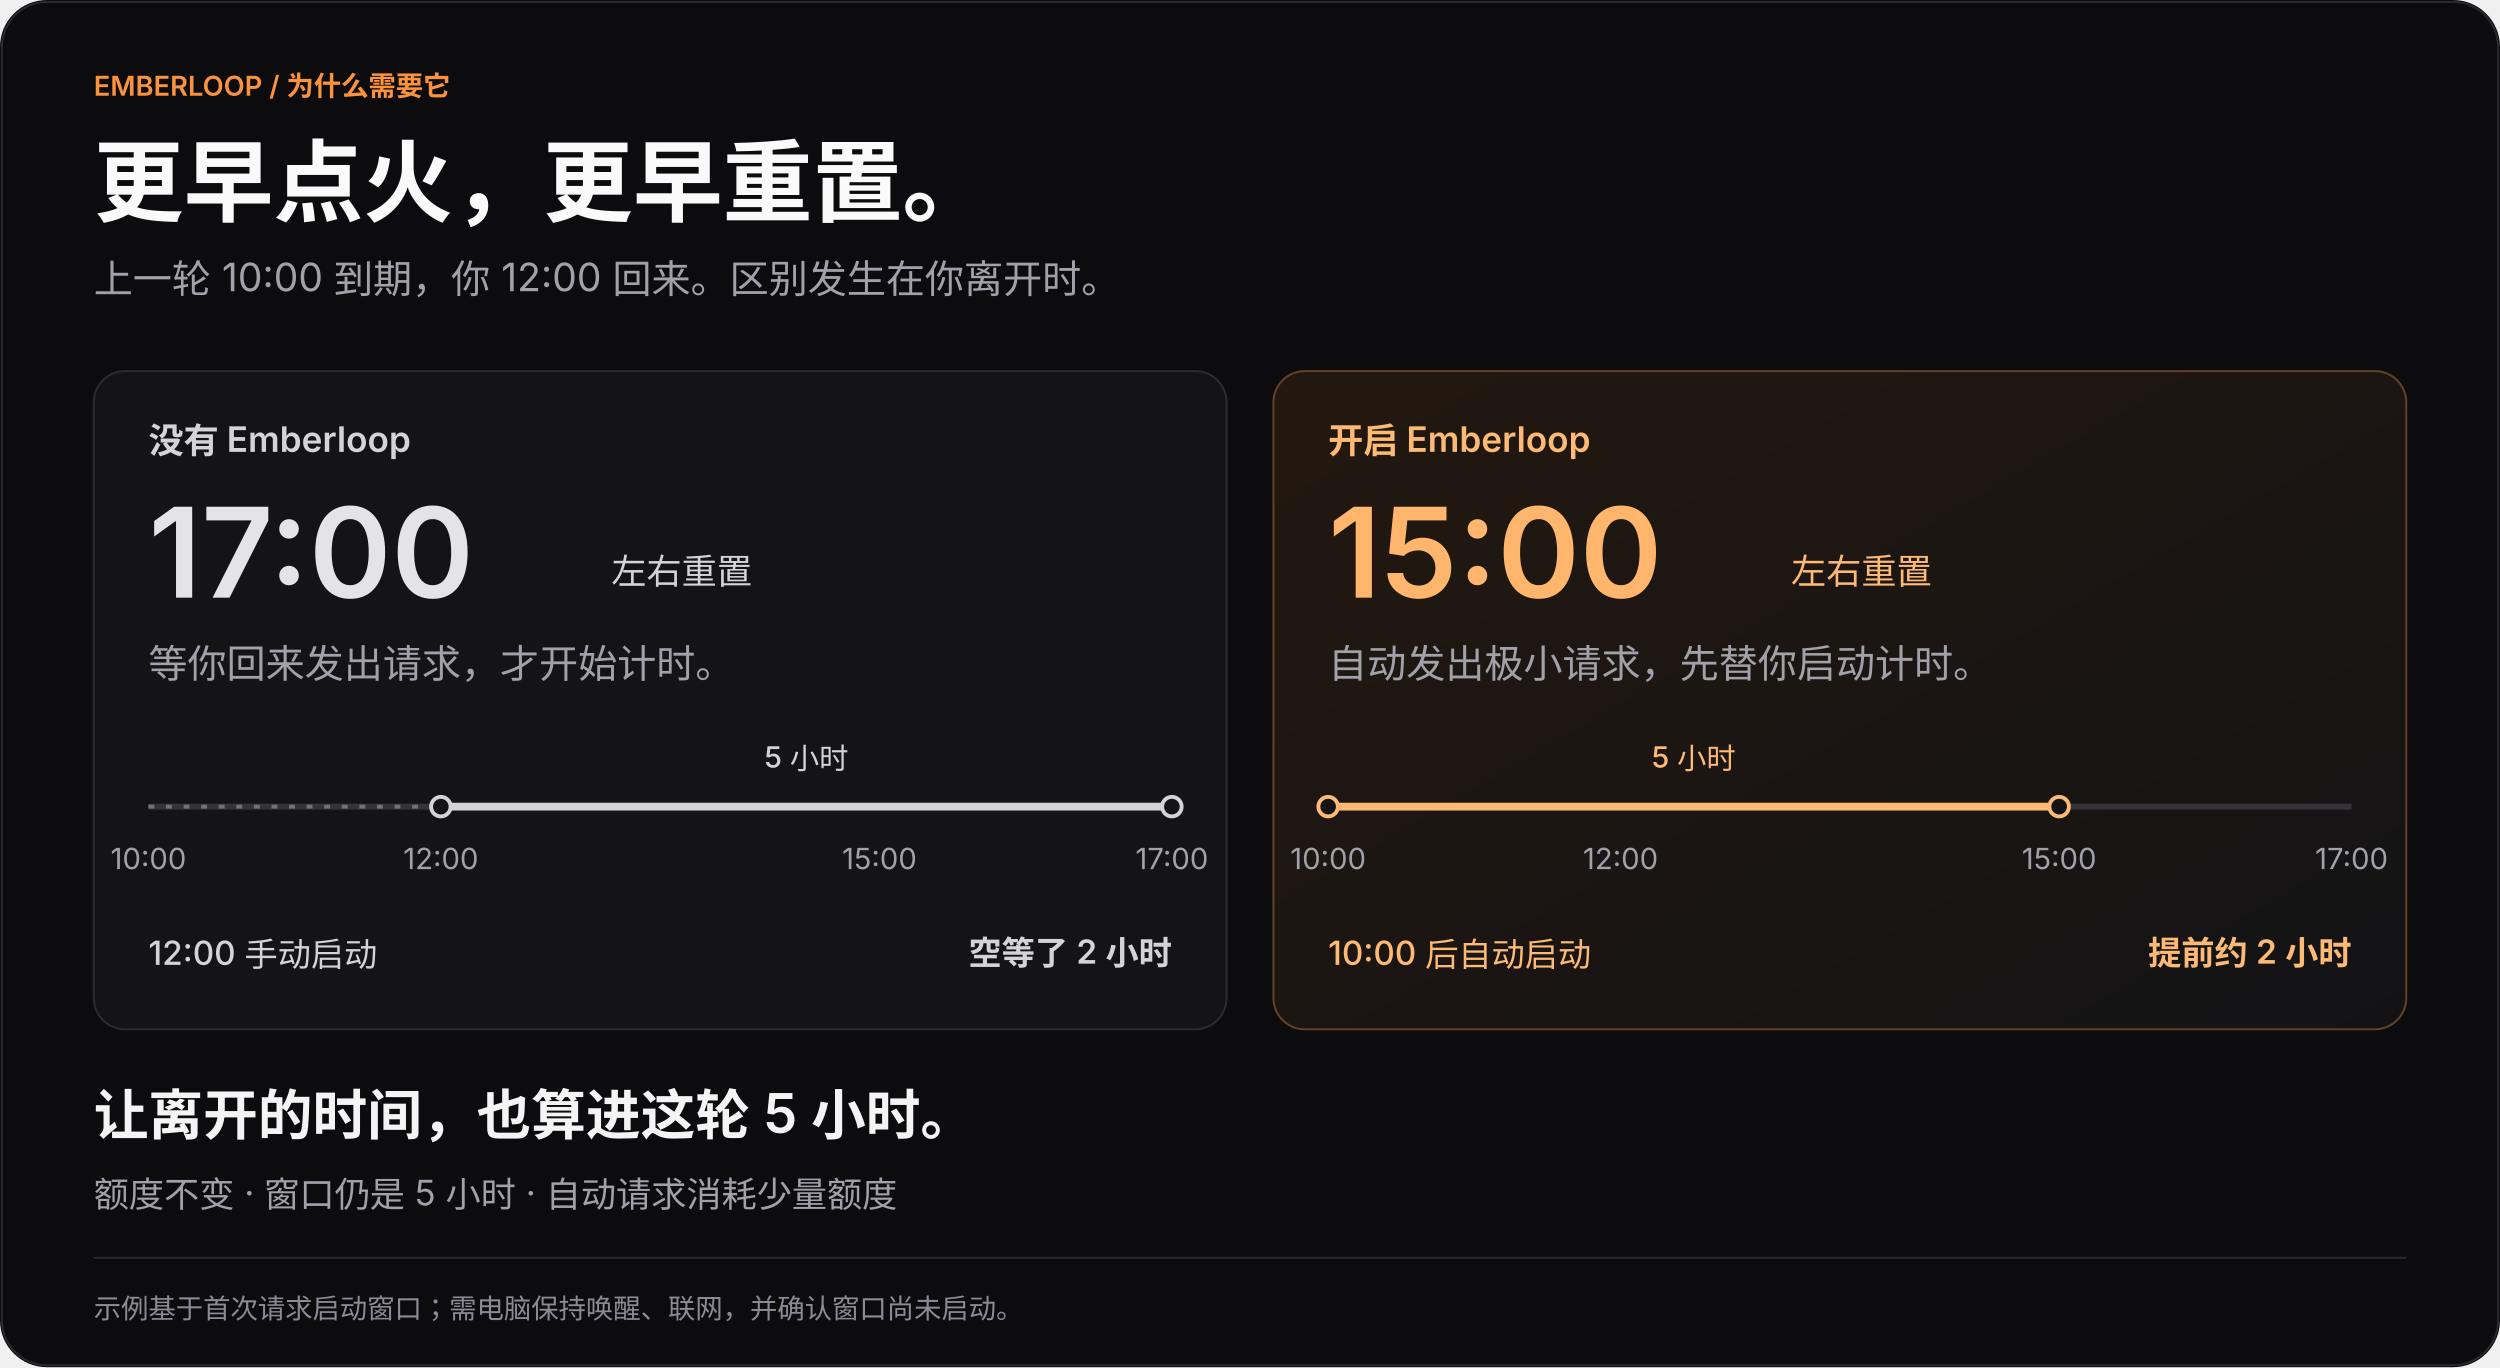
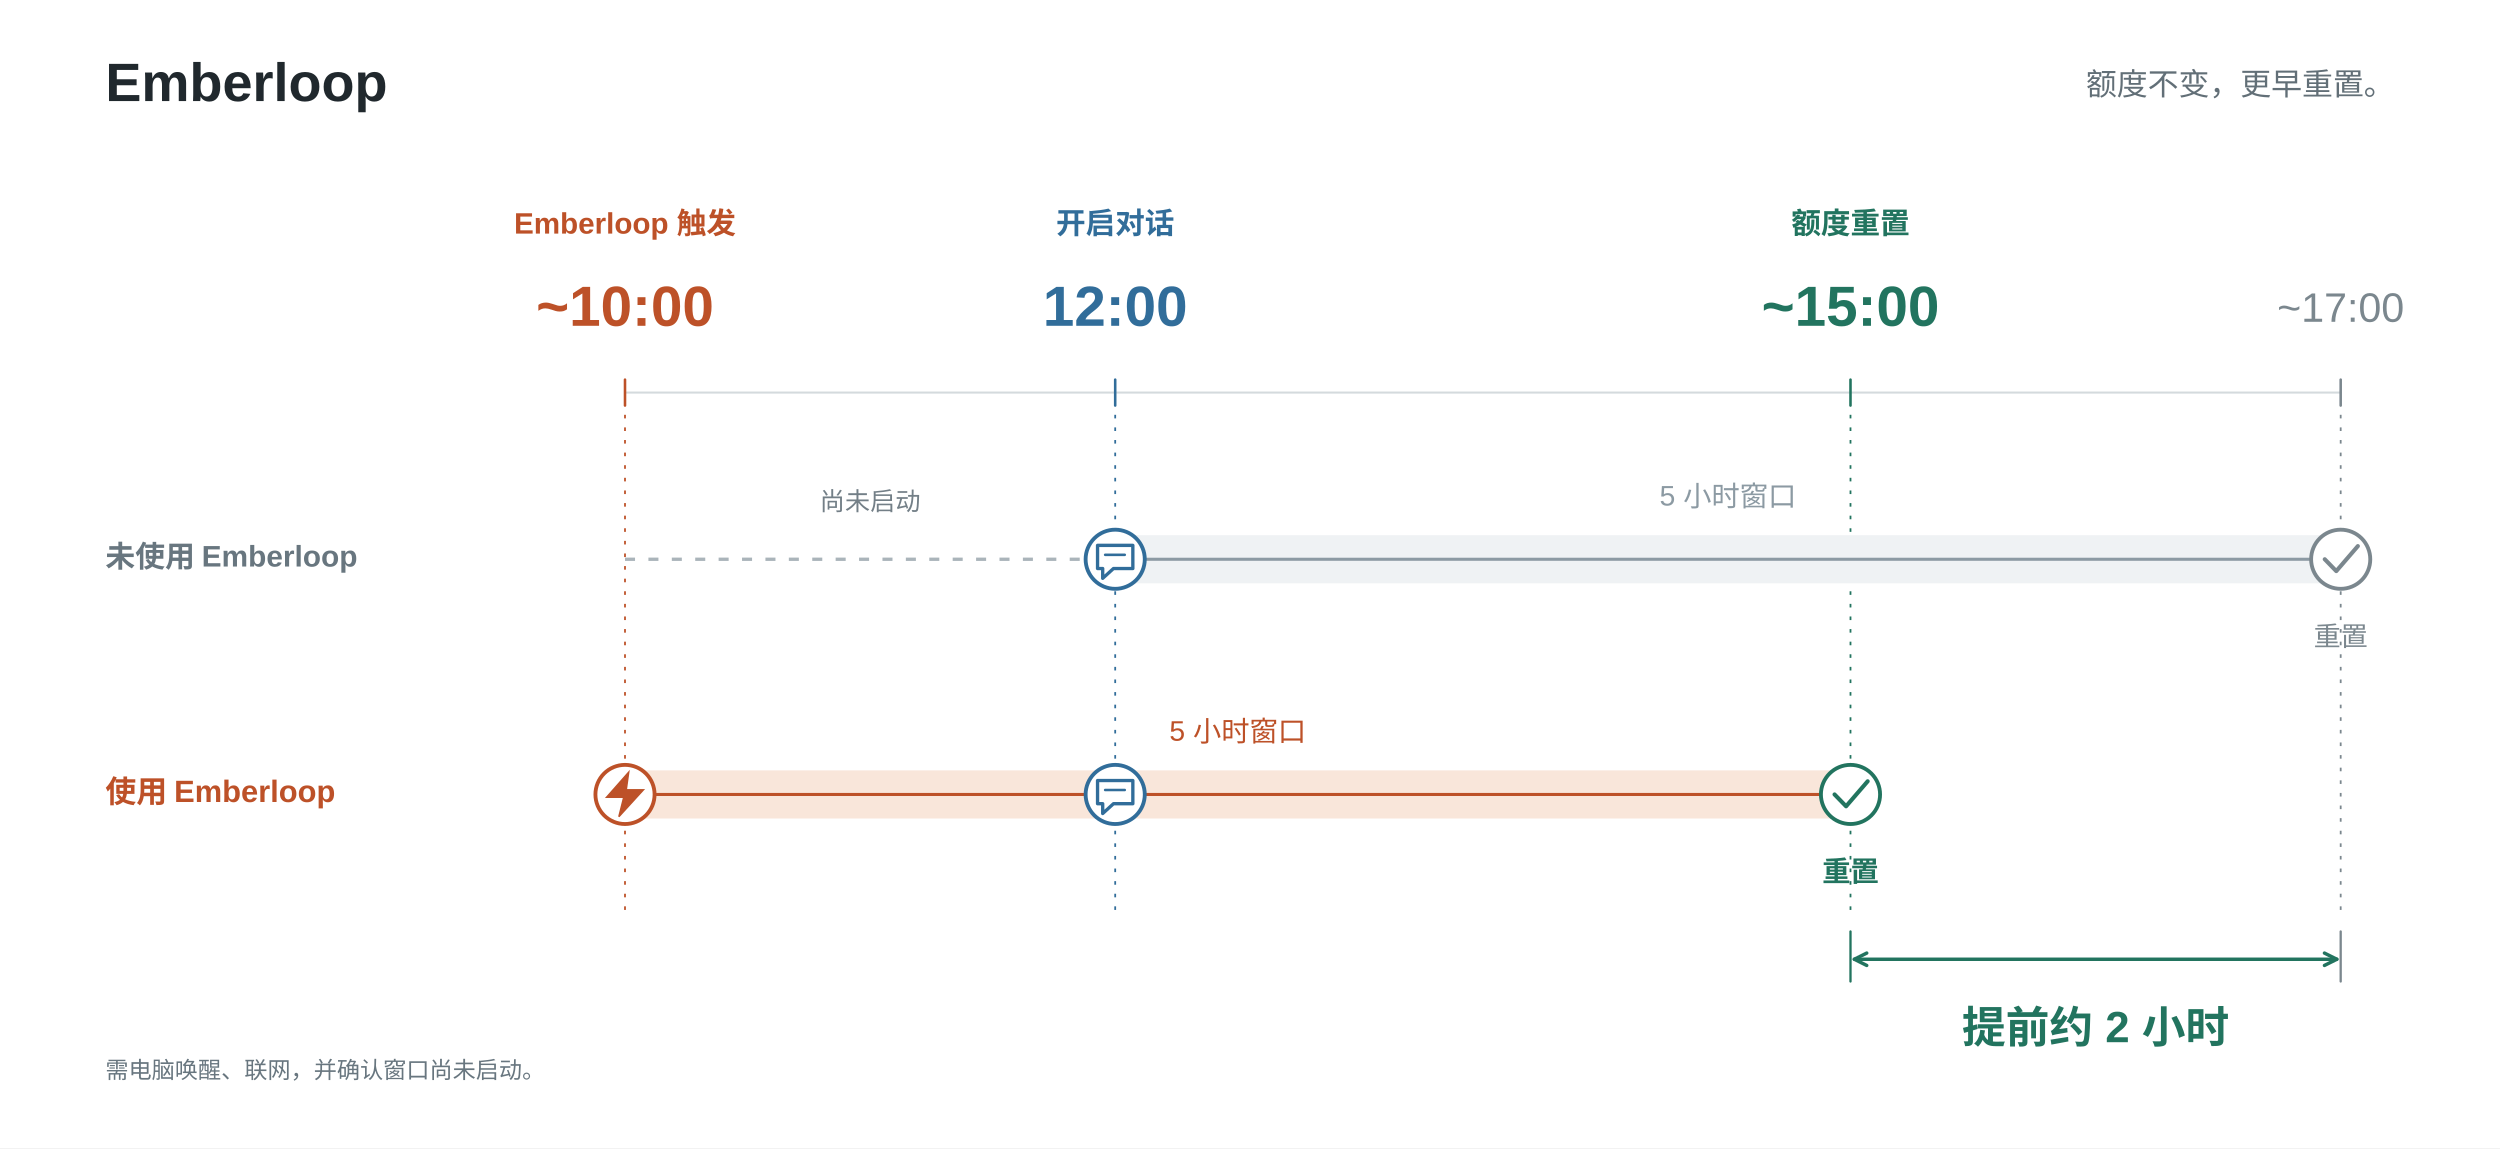
- <svg xmlns="http://www.w3.org/2000/svg" width="1280" height="700" viewBox="0 0 1280 700" role="img" aria-labelledby="title desc">
+ <svg xmlns="http://www.w3.org/2000/svg" xmlns:xlink="http://www.w3.org/1999/xlink" width="972pt" height="446.4pt" viewBox="0 0 972 446.4" version="1.1" role="img" aria-labelledby="title desc">
  <defs>
-     <linearGradient id="warm" x1="0" y1="0" x2="1" y2="1">
-       <stop stop-color="#231810" />
-       <stop offset="1" stop-color="#131315" />
-     </linearGradient>
-     <linearGradient id="ember">
-       <stop stop-color="#fb923c" />
-       <stop offset="1" stop-color="#fdba74" />
-     </linearGradient>
+     <style type="text/css">*{stroke-linejoin: round; stroke-linecap: butt}</style>
  </defs>
-   <rect x="0" y="0" width="1280" height="700" rx="24" fill="#0c0c0f" stroke="none" />
-   <rect x="1" y="1" width="1278" height="698" rx="23" fill="none" stroke="#29292e" />
-   <g font-family="-apple-system,BlinkMacSystemFont,Segoe UI,PingFang SC,Microsoft YaHei,sans-serif">
-     <text x="48" y="49" font-size="14" fill="#fb923c" font-weight="600" text-anchor="start">EMBERLOOP  /  为什么需要它</text>
-     <text x="48" y="110" font-size="46" fill="#fafafa" font-weight="650" text-anchor="start">更早点火，更早重置。</text>
-     <text x="48" y="150" font-size="20" fill="#a1a1aa" font-weight="400" text-anchor="start">上一轮 10:00 到期，你 12:00 回来。区别发生在你离开时。</text>
-     <rect x="48" y="190" width="580" height="337" rx="16" fill="#141417" stroke="#2b2b31" />
-     <text x="76" y="232" font-size="18" fill="#d4d4d8" font-weight="600" text-anchor="start">没有 Emberloop</text>
-     <text x="76" y="306" font-size="64" fill="#e4e4e7" font-weight="600" text-anchor="start">17:00</text>
-     <text x="313" y="299" font-size="18" fill="#d4d4d8" font-weight="400" text-anchor="start">左右重置</text>
-     <text x="76" y="347" font-size="20" fill="#a1a1aa" font-weight="400" text-anchor="start">等你回来发出请求，才开始计时。</text>
-     <path d="M76 413H600" stroke="#333338" stroke-width="3" />
-     <path d="M225.714 413H600" stroke="#d4d4d8" stroke-width="4" stroke-linecap="round" />
-     <path d="M76 413H225.714" stroke="#71717a" stroke-width="2" stroke-dasharray="3 6" />
-     <circle cx="225.714" cy="413" r="5" fill="#141417" stroke="#d4d4d8" stroke-width="2" />
-     <circle cx="600" cy="413" r="5" fill="#141417" stroke="#d4d4d8" stroke-width="2" />
-     <text x="412.857" y="393" font-size="15" fill="#d4d4d8" font-weight="500" text-anchor="middle">5 小时</text>
-     <text x="76.0" y="445" font-size="15" fill="#a1a1aa" font-weight="400" text-anchor="middle">10:00</text>
-     <text x="225.714" y="445" font-size="15" fill="#a1a1aa" font-weight="400" text-anchor="middle">12:00</text>
-     <text x="450.286" y="445" font-size="15" fill="#a1a1aa" font-weight="400" text-anchor="middle">15:00</text>
-     <text x="600.0" y="445" font-size="15" fill="#a1a1aa" font-weight="400" text-anchor="middle">17:00</text>
-     <text x="76" y="494" font-size="17" fill="#d4d4d8" font-weight="500" text-anchor="start">12:00 手动启动</text>
-     <text x="600" y="494" font-size="17" fill="#d4d4d8" font-weight="600" text-anchor="end">空等了 2 小时</text>
-     <rect x="652" y="190" width="580" height="337" rx="16" fill="url(#warm)" stroke="#664125" />
-     <text x="680" y="232" font-size="18" fill="#fdba74" font-weight="600" text-anchor="start">开启 Emberloop</text>
-     <text x="680" y="306" font-size="64" fill="#ffb56b" font-weight="600" text-anchor="start">15:00</text>
-     <text x="917" y="299" font-size="18" fill="#fdba74" font-weight="400" text-anchor="start">左右重置</text>
-     <text x="680" y="347" font-size="20" fill="#a1a1aa" font-weight="400" text-anchor="start">自动发出极小请求，先替你启动计时。</text>
-     <path d="M680 413H1204" stroke="#333338" stroke-width="3" />
-     <path d="M680 413H1054.286" stroke="#fdba74" stroke-width="4" stroke-linecap="round" />
-     <circle cx="680" cy="413" r="5" fill="#141417" stroke="#fdba74" stroke-width="2" />
-     <circle cx="1054.286" cy="413" r="5" fill="#141417" stroke="#fdba74" stroke-width="2" />
-     <text x="867.143" y="393" font-size="15" fill="#fdba74" font-weight="500" text-anchor="middle">5 小时</text>
-     <text x="680.0" y="445" font-size="15" fill="#a1a1aa" font-weight="400" text-anchor="middle">10:00</text>
-     <text x="829.714" y="445" font-size="15" fill="#a1a1aa" font-weight="400" text-anchor="middle">12:00</text>
-     <text x="1054.286" y="445" font-size="15" fill="#a1a1aa" font-weight="400" text-anchor="middle">15:00</text>
-     <text x="1204.0" y="445" font-size="15" fill="#a1a1aa" font-weight="400" text-anchor="middle">17:00</text>
-     <text x="680" y="494" font-size="17" fill="#fdba74" font-weight="500" text-anchor="start">10:00 后自动启动</text>
-     <text x="1204" y="494" font-size="17" fill="#fdba74" font-weight="600" text-anchor="end">提前约 2 小时</text>
-     <text x="48" y="581" font-size="28" fill="#f4f4f5" font-weight="600" text-anchor="start">让离开的时间，也算进这轮 5 小时。</text>
-     <text x="48" y="618" font-size="18" fill="#a1a1aa" font-weight="400" text-anchor="start">额度不变 · 窗口仍是 5 小时 · 自动请求消耗少量额度</text>
-     <path d="M48 644H1232" stroke="#29292e" />
-     <text x="48" y="675" font-size="14" fill="#8b8b96" font-weight="400" text-anchor="start">示例基于首次请求启动窗口；需电脑保持唤醒、联网，并确认窗口尚未启动。</text>
+   <g id="figure_1">
+     <g id="patch_1">
+       <path d="M 0 446.4  L 972 446.4  L 972 0  L 0 0  z " style="fill: #ffffff" />
+     </g>
+     <g id="axes_1">
+       <g id="line2d_1">
+         <path d="M 243 152.64  L 910.059 152.64  " clip-path="url(#pd962f2491d)" style="fill: none; stroke: #d4dadd; stroke-width: 0.8; stroke-linecap: round" />
+       </g>
+       <g id="line2d_2">
+         <path d="M 243 147.6  L 243 157.68  " clip-path="url(#pd962f2491d)" style="fill: none; stroke: #bd5128; stroke-linecap: round" />
+       </g>
+       <g id="line2d_3">
+         <path d="M 243 161.28  L 243 354.96  " clip-path="url(#pd962f2491d)" style="fill: none; stroke-dasharray: 1.4,3.5; stroke-dashoffset: 0; stroke: #bd5128; stroke-width: 0.7" />
+       </g>
+       <g id="line2d_4">
+         <path d="M 433.588 147.6  L 433.588 157.68  " clip-path="url(#pd962f2491d)" style="fill: none; stroke: #316d9a; stroke-linecap: round" />
+       </g>
+       <g id="line2d_5">
+         <path d="M 433.588 161.28  L 433.588 354.96  " clip-path="url(#pd962f2491d)" style="fill: none; stroke-dasharray: 1.4,3.5; stroke-dashoffset: 0; stroke: #316d9a; stroke-width: 0.7" />
+       </g>
+       <g id="line2d_6">
+         <path d="M 719.471 147.6  L 719.471 157.68  " clip-path="url(#pd962f2491d)" style="fill: none; stroke: #22745f; stroke-linecap: round" />
+       </g>
+       <g id="line2d_7">
+         <path d="M 719.471 161.28  L 719.471 354.96  " clip-path="url(#pd962f2491d)" style="fill: none; stroke-dasharray: 1.4,3.5; stroke-dashoffset: 0; stroke: #22745f; stroke-width: 0.7" />
+       </g>
+       <g id="line2d_8">
+         <path d="M 910.059 147.6  L 910.059 157.68  " clip-path="url(#pd962f2491d)" style="fill: none; stroke: #7b878e; stroke-linecap: round" />
+       </g>
+       <g id="line2d_9">
+         <path d="M 910.059 161.28  L 910.059 354.96  " clip-path="url(#pd962f2491d)" style="fill: none; stroke-dasharray: 1.4,3.5; stroke-dashoffset: 0; stroke: #7b878e; stroke-width: 0.7" />
+       </g>
+       <g id="line2d_10">
+         <path d="M 243 217.44  L 433.588 217.44  " clip-path="url(#pd962f2491d)" style="fill: none; stroke-dasharray: 3.9,5.2; stroke-dashoffset: 0; stroke: #aab4ba; stroke-width: 1.3" />
+       </g>
+       <g id="line2d_11">
+         <path d="M 719.471 362.16  L 719.471 381.6  " clip-path="url(#pd962f2491d)" style="fill: none; stroke: #22745f; stroke-width: 0.9; stroke-linecap: round" />
+       </g>
+       <g id="line2d_12">
+         <path d="M 910.059 362.16  L 910.059 381.6  " clip-path="url(#pd962f2491d)" style="fill: none; stroke: #7b878e; stroke-width: 0.9; stroke-linecap: round" />
+       </g>
+       <g id="patch_2">
+         <path d="M 433.588 226.8  L 910.059 226.8  L 910.059 208.08  L 433.588 208.08  z " clip-path="url(#pd962f2491d)" style="fill: #eff2f4" />
+       </g>
+       <g id="patch_3">
+         <path d="M 243 318.24  L 719.471 318.24  L 719.471 299.52  L 243 299.52  z " clip-path="url(#pd962f2491d)" style="fill: #f9e6da" />
+       </g>
+       <g id="text_1">
+         <text style="font-weight: 700; font-size: 21px; font-family: 'PingFang SC', 'Microsoft YaHei', Arial, sans-serif; text-anchor: start; fill: #20282d" x="40.976" y="39.296" transform="rotate(-0 40.97647 39.2959)">Emberloop</text>
+       </g>
+       <g id="text_2">
+         <text style="font-size: 12px; font-family: 'PingFang SC', 'Microsoft YaHei', Arial, sans-serif; text-anchor: end; fill: #626f77" x="931.024" y="36.958" transform="rotate(-0 931.0235 36.95766)">额度不变，更早重置。</text>
+       </g>
+       <g id="text_3">
+         <text style="font-weight: 700; font-size: 11.5px; font-family: 'PingFang SC', 'Microsoft YaHei', Arial, sans-serif; text-anchor: middle; fill: #bd5128" x="243" y="90.828" transform="rotate(-0 243 90.82775)">Emberloop 触发</text>
+       </g>
+       <g id="text_4">
+         <text style="font-weight: 700; font-size: 22px; font-family: 'PingFang SC', 'Microsoft YaHei', Arial, sans-serif; text-anchor: middle; fill: #bd5128" x="243" y="126.675" transform="rotate(-0 243 126.6748)">~10:00</text>
+       </g>
+       <g id="text_5">
+         <text style="font-weight: 700; font-size: 11.5px; font-family: 'PingFang SC', 'Microsoft YaHei', Arial, sans-serif; text-anchor: middle; fill: #316d9a" x="433.588" y="90.828" transform="rotate(-0 433.5882 90.82775)">开启对话</text>
+       </g>
+       <g id="text_6">
+         <text style="font-weight: 700; font-size: 22px; font-family: 'PingFang SC', 'Microsoft YaHei', Arial, sans-serif; text-anchor: middle; fill: #316d9a" x="433.588" y="126.675" transform="rotate(-0 433.5882 126.6748)">12:00</text>
+       </g>
+       <g id="text_7">
+         <text style="font-weight: 700; font-size: 11.5px; font-family: 'PingFang SC', 'Microsoft YaHei', Arial, sans-serif; text-anchor: middle; fill: #22745f" x="719.471" y="90.827" transform="rotate(-0 719.4706 90.8273)">额度重置</text>
+       </g>
+       <g id="text_8">
+         <text style="font-weight: 700; font-size: 22px; font-family: 'PingFang SC', 'Microsoft YaHei', Arial, sans-serif; text-anchor: middle; fill: #22745f" x="719.471" y="126.675" transform="rotate(-0 719.4706 126.6748)">~15:00</text>
+       </g>
+       <g id="text_9">
+         <text style="font-size: 16px; font-family: 'PingFang SC', 'Microsoft YaHei', Arial, sans-serif; text-anchor: middle; fill: #7b878e" x="910.059" y="125.116" transform="rotate(-0 910.0588 125.1162)">~17:00</text>
+       </g>
+       <g id="text_10">
+         <text style="font-weight: 700; font-size: 11.6px; font-family: 'PingFang SC', 'Microsoft YaHei', Arial, sans-serif; text-anchor: start; fill: #68767f" x="40.976" y="220.454" transform="rotate(-0 40.97647 220.4537)">未使用 Emberloop</text>
+       </g>
+       <g id="text_11">
+         <text style="font-weight: 700; font-size: 12px; font-family: 'PingFang SC', 'Microsoft YaHei', Arial, sans-serif; text-anchor: start; fill: #bd5128" x="40.976" y="311.998" transform="rotate(-0 40.97647 311.9977)">使用 Emberloop</text>
+       </g>
+       <g id="text_12">
+         <text style="font-size: 9.8px; font-family: 'PingFang SC', 'Microsoft YaHei', Arial, sans-serif; text-anchor: middle; fill: #737f87" x="338.294" y="198.386" transform="rotate(-0 338.2941 198.3861)">尚未启动</text>
+       </g>
+       <g id="line2d_13">
+         <path d="M 433.588 217.44  L 910.059 217.44  " clip-path="url(#pd962f2491d)" style="fill: none; stroke: #8c9aa3; stroke-width: 1.2; stroke-linecap: round" />
+       </g>
+       <g id="text_13">
+         <text style="font-size: 11px; font-family: 'PingFang SC', 'Microsoft YaHei', Arial, sans-serif; text-anchor: middle; fill: #8c9aa3" x="671.824" y="196.538" transform="rotate(-0 671.8235 196.5379)">5 小时窗口</text>
+       </g>
+       <g id="line2d_14">
+         <path d="M 243 308.88  L 719.471 308.88  " clip-path="url(#pd962f2491d)" style="fill: none; stroke: #bd5128; stroke-width: 1.2; stroke-linecap: round" />
+       </g>
+       <g id="text_14">
+         <text style="font-size: 11px; font-family: 'PingFang SC', 'Microsoft YaHei', Arial, sans-serif; text-anchor: middle; fill: #bd5128" x="481.235" y="287.978" transform="rotate(-0 481.2353 287.9779)">5 小时窗口</text>
+       </g>
+       <g id="text_15">
+         <text style="font-size: 10.5px; font-family: 'PingFang SC', 'Microsoft YaHei', Arial, sans-serif; text-anchor: middle; fill: #7b878e" x="910.059" y="251.128" transform="rotate(-0 910.0588 251.1275)">重置</text>
+       </g>
+       <g id="text_16">
+         <text style="font-weight: 700; font-size: 11px; font-family: 'PingFang SC', 'Microsoft YaHei', Arial, sans-serif; text-anchor: middle; fill: #22745f" x="719.471" y="342.697" transform="rotate(-0 719.4706 342.6974)">重置</text>
+       </g>
+       <g id="patch_4">
+         <path d="M 908.549 372.96  Q 814.765 372.96 720.98 372.96  " style="fill: none; stroke: #22745f; stroke-width: 1.35; stroke-linecap: round" />
+         <path d="M 903.749 370.56  L 908.549 372.96  L 903.749 375.36  " style="fill: none; stroke: #22745f; stroke-width: 1.35; stroke-linecap: round" />
+         <path d="M 725.78 375.36  L 720.98 372.96  L 725.78 370.56  " style="fill: none; stroke: #22745f; stroke-width: 1.35; stroke-linecap: round" />
+       </g>
+       <g id="text_17">
+         <text style="font-weight: 700; font-size: 17px; font-family: 'PingFang SC', 'Microsoft YaHei', Arial, sans-serif; text-anchor: middle; fill: #22745f" x="814.765" y="405.457" transform="rotate(-0 814.7647 405.4567)">提前约 2 小时</text>
+       </g>
+       <g id="text_18">
+         <text style="font-size: 9px; font-family: 'PingFang SC', 'Microsoft YaHei', Arial, sans-serif; text-anchor: start; fill: #68767f" x="40.976" y="419.218" transform="rotate(-0 40.97647 419.2182)">需电脑唤醒、联网，并确认窗口尚未启动。</text>
+       </g>
+       <g id="line2d_15">
+         <defs>
+           <path id="m4135ce55fd" d="M 0 11.5  C 3.05 11.5 5.975 10.288 8.132 8.132  C 10.288 5.975 11.5 3.05 11.5 0  C 11.5 -3.05 10.288 -5.975 8.132 -8.132  C 5.975 -10.288 3.05 -11.5 0 -11.5  C -3.05 -11.5 -5.975 -10.288 -8.132 -8.132  C -10.288 -5.975 -11.5 -3.05 -11.5 0  C -11.5 3.05 -10.288 5.975 -8.132 8.132  C -5.975 10.288 -3.05 11.5 0 11.5  z " style="stroke: #316d9a; stroke-width: 1.5" />
+         </defs>
+         <g clip-path="url(#pd962f2491d)">
+           <use xlink:href="#m4135ce55fd" x="433.588" y="217.44" style="fill: #ffffff; stroke: #316d9a; stroke-width: 1.5" />
+         </g>
+       </g>
+       <g id="line2d_16">
+         <defs>
+           <path id="m033fe30e9f" d="M 0 11.5  C 3.05 11.5 5.975 10.288 8.132 8.132  C 10.288 5.975 11.5 3.05 11.5 0  C 11.5 -3.05 10.288 -5.975 8.132 -8.132  C 5.975 -10.288 3.05 -11.5 0 -11.5  C -3.05 -11.5 -5.975 -10.288 -8.132 -8.132  C -10.288 -5.975 -11.5 -3.05 -11.5 0  C -11.5 3.05 -10.288 5.975 -8.132 8.132  C -5.975 10.288 -3.05 11.5 0 11.5  z " style="stroke: #7b878e; stroke-width: 1.5" />
+         </defs>
+         <g clip-path="url(#pd962f2491d)">
+           <use xlink:href="#m033fe30e9f" x="910.059" y="217.44" style="fill: #ffffff; stroke: #7b878e; stroke-width: 1.5" />
+         </g>
+       </g>
+       <g id="line2d_17">
+         <defs>
+           <path id="mcc5a109499" d="M 0 11.5  C 3.05 11.5 5.975 10.288 8.132 8.132  C 10.288 5.975 11.5 3.05 11.5 0  C 11.5 -3.05 10.288 -5.975 8.132 -8.132  C 5.975 -10.288 3.05 -11.5 0 -11.5  C -3.05 -11.5 -5.975 -10.288 -8.132 -8.132  C -10.288 -5.975 -11.5 -3.05 -11.5 0  C -11.5 3.05 -10.288 5.975 -8.132 8.132  C -5.975 10.288 -3.05 11.5 0 11.5  z " style="stroke: #bd5128; stroke-width: 1.5" />
+         </defs>
+         <g clip-path="url(#pd962f2491d)">
+           <use xlink:href="#mcc5a109499" x="243" y="308.88" style="fill: #ffffff; stroke: #bd5128; stroke-width: 1.5" />
+         </g>
+       </g>
+       <g id="line2d_18">
+         <g clip-path="url(#pd962f2491d)">
+           <use xlink:href="#m4135ce55fd" x="433.588" y="308.88" style="fill: #ffffff; stroke: #316d9a; stroke-width: 1.5" />
+         </g>
+       </g>
+       <g id="line2d_19">
+         <defs>
+           <path id="m631bf16497" d="M 0 11.5  C 3.05 11.5 5.975 10.288 8.132 8.132  C 10.288 5.975 11.5 3.05 11.5 0  C 11.5 -3.05 10.288 -5.975 8.132 -8.132  C 5.975 -10.288 3.05 -11.5 0 -11.5  C -3.05 -11.5 -5.975 -10.288 -8.132 -8.132  C -10.288 -5.975 -11.5 -3.05 -11.5 0  C -11.5 3.05 -10.288 5.975 -8.132 8.132  C -5.975 10.288 -3.05 11.5 0 11.5  z " style="stroke: #22745f; stroke-width: 1.5" />
+         </defs>
+         <g clip-path="url(#pd962f2491d)">
+           <use xlink:href="#m631bf16497" x="719.471" y="308.88" style="fill: #ffffff; stroke: #22745f; stroke-width: 1.5" />
+         </g>
+       </g>
+       <g id="patch_5">
+         <path d="M 426.727 212.04  L 440.449 212.04  L 440.449 221.04  L 432.921 221.04  L 428.728 224.856  L 428.728 221.04  L 426.727 221.04  z " clip-path="url(#pd962f2491d)" style="fill: #ffffff; stroke: #316d9a; stroke-width: 1.3" />
+       </g>
+       <g id="line2d_20">
+         <path d="M 903.865 217.44  L 908.344 222.048  L 916.729 212.328  " clip-path="url(#pd962f2491d)" style="fill: none; stroke: #7b878e; stroke-width: 1.6; stroke-linecap: round" />
+       </g>
+       <g id="patch_6">
+         <path d="M 244.429 300.24  L 235.853 309.96  L 242.524 309.96  L 240.618 317.52  L 250.147 307.08  L 243.476 307.08  z " clip-path="url(#pd962f2491d)" style="fill: #bd5128; stroke: #bd5128; stroke-width: 0.6; stroke-linejoin: miter" />
+       </g>
+       <g id="patch_7">
+         <path d="M 426.727 303.48  L 440.449 303.48  L 440.449 312.48  L 432.921 312.48  L 428.728 316.296  L 428.728 312.48  L 426.727 312.48  z " clip-path="url(#pd962f2491d)" style="fill: #ffffff; stroke: #316d9a; stroke-width: 1.3" />
+       </g>
+       <g id="line2d_21">
+         <path d="M 713.276 308.88  L 717.755 313.488  L 726.141 303.768  " clip-path="url(#pd962f2491d)" style="fill: none; stroke: #22745f; stroke-width: 1.6; stroke-linecap: round" />
+       </g>
+       <g id="line2d_22">
+         <path d="M 429.681 215.712  L 437.305 215.712  " clip-path="url(#pd962f2491d)" style="fill: none; stroke: #316d9a; stroke-linecap: round" />
+       </g>
+       <g id="line2d_23">
+         <path d="M 429.681 307.152  L 437.305 307.152  " clip-path="url(#pd962f2491d)" style="fill: none; stroke: #316d9a; stroke-linecap: round" />
+       </g>
+     </g>
  </g>
+   <defs>
+     <clipPath id="pd962f2491d">
+       <rect x="0" y="0" width="972" height="446.4" />
+     </clipPath>
+   </defs>
</svg>
